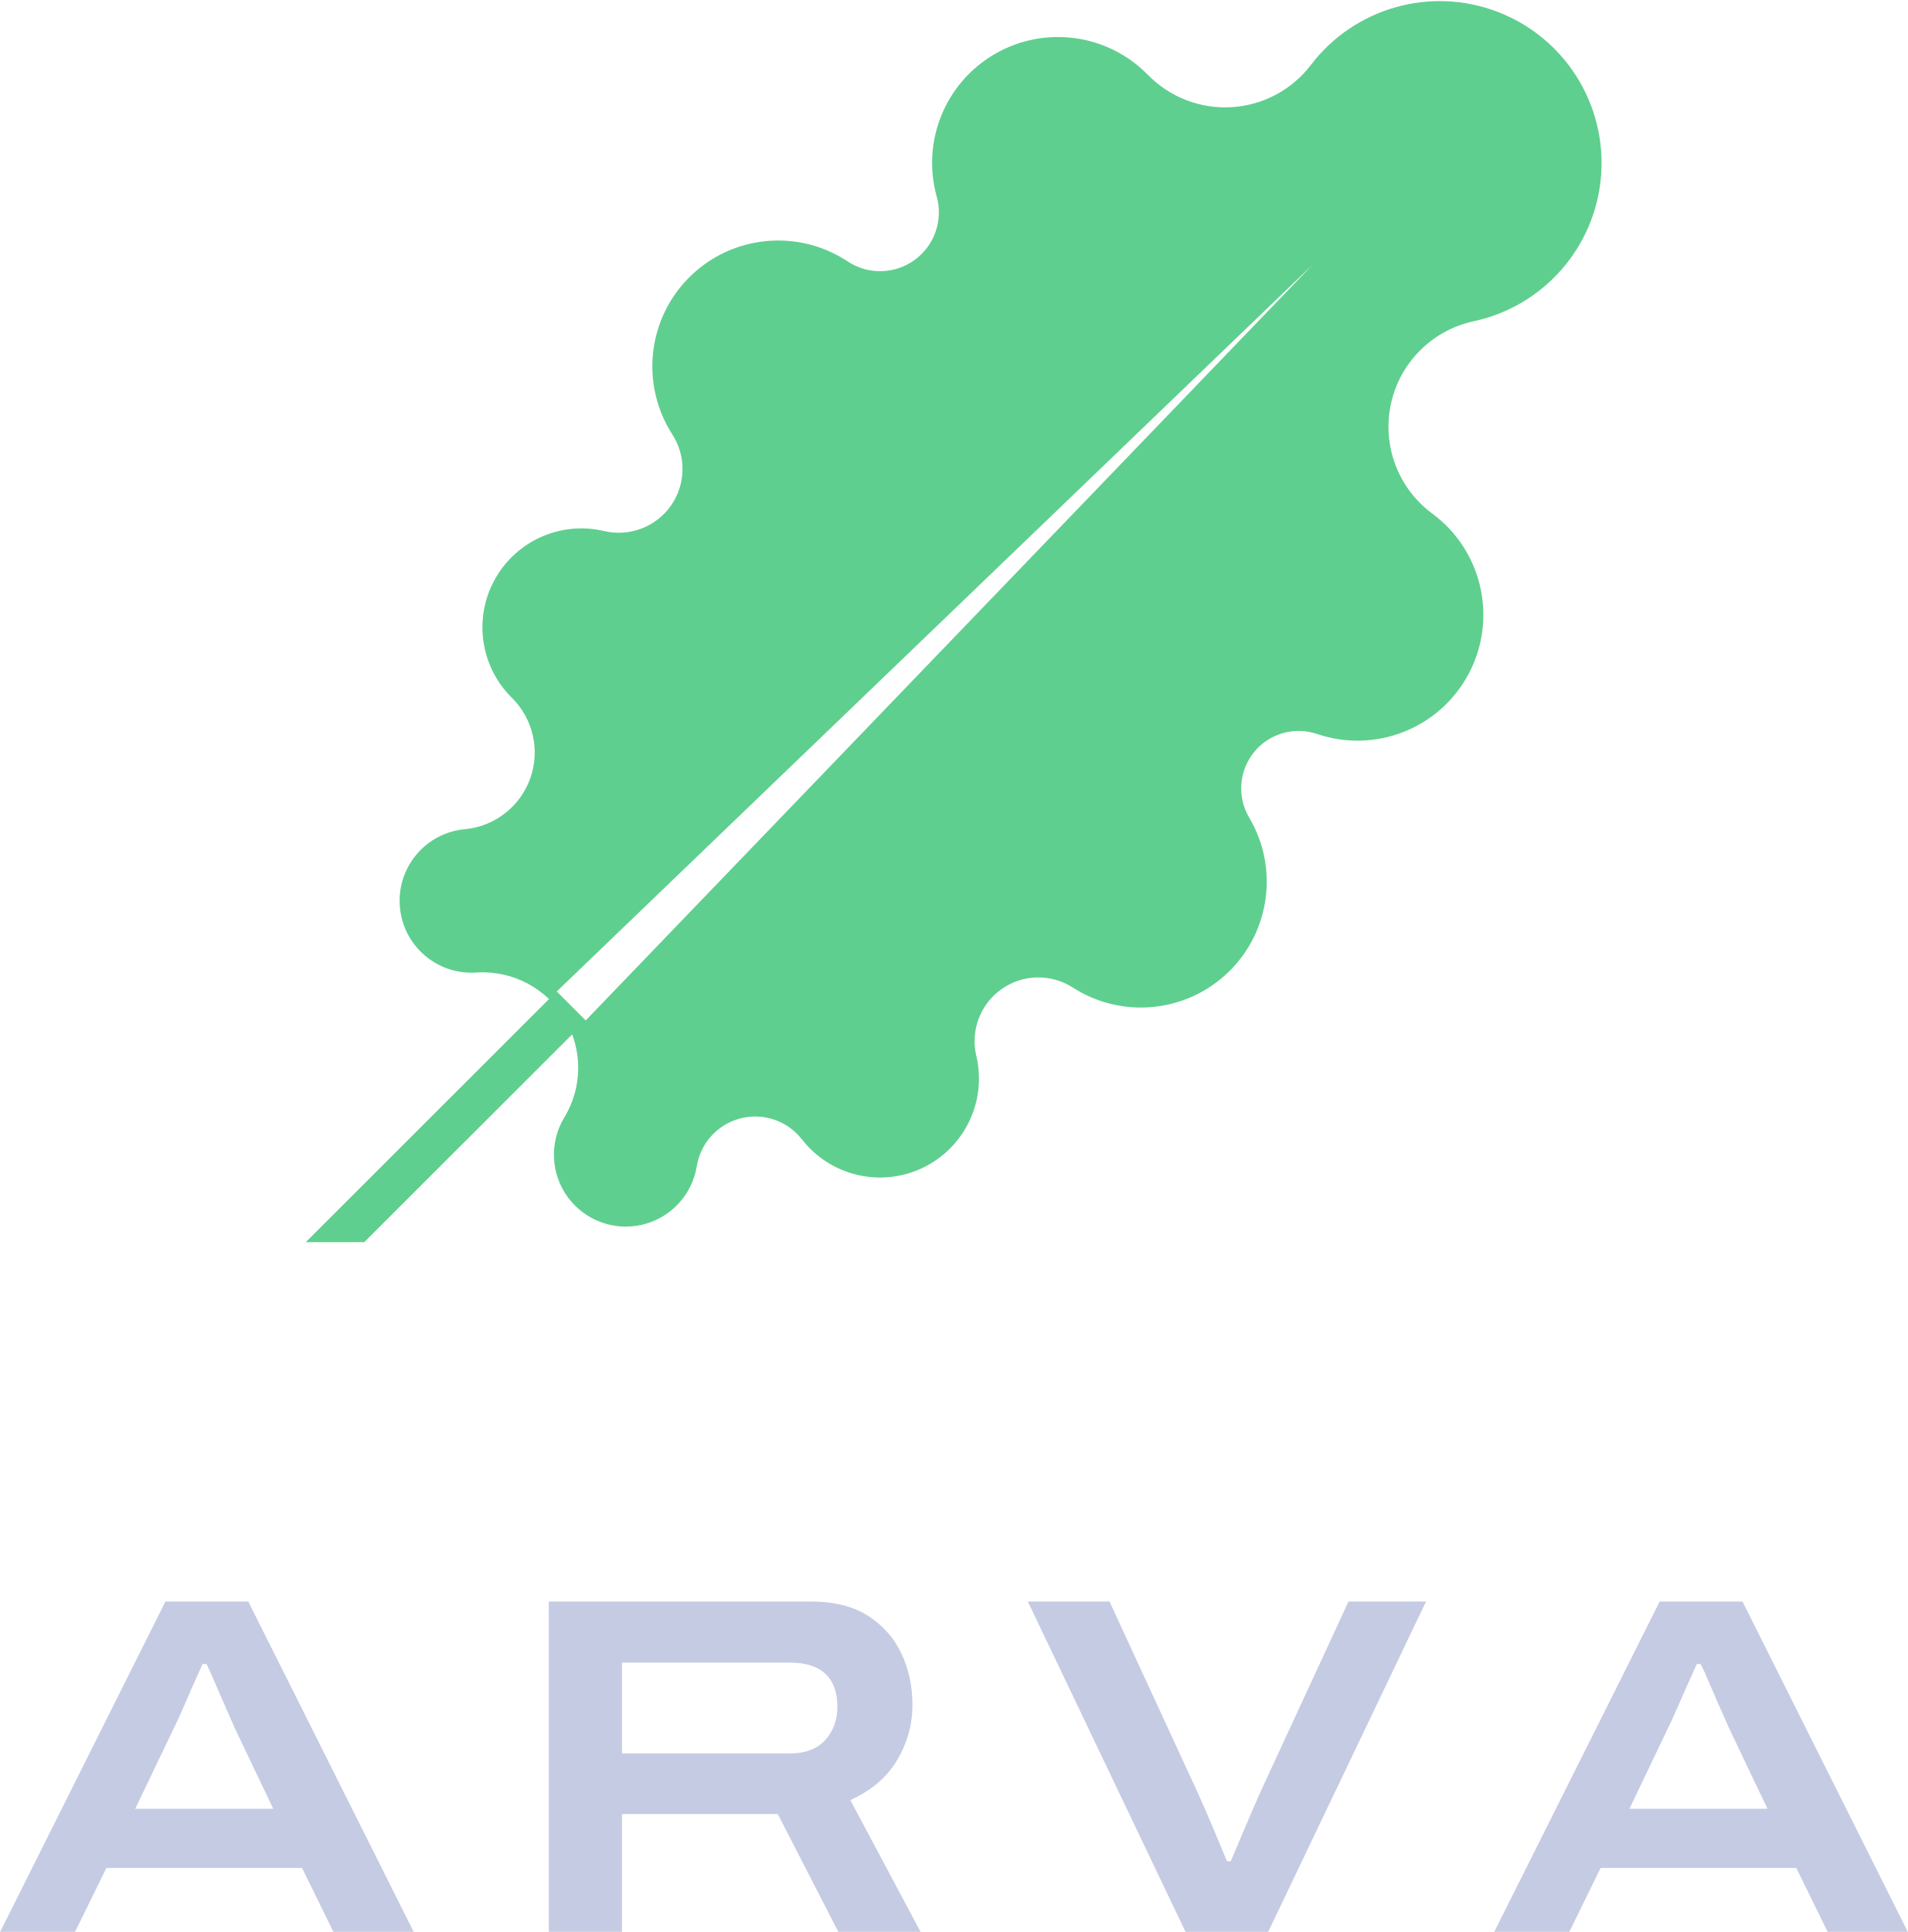
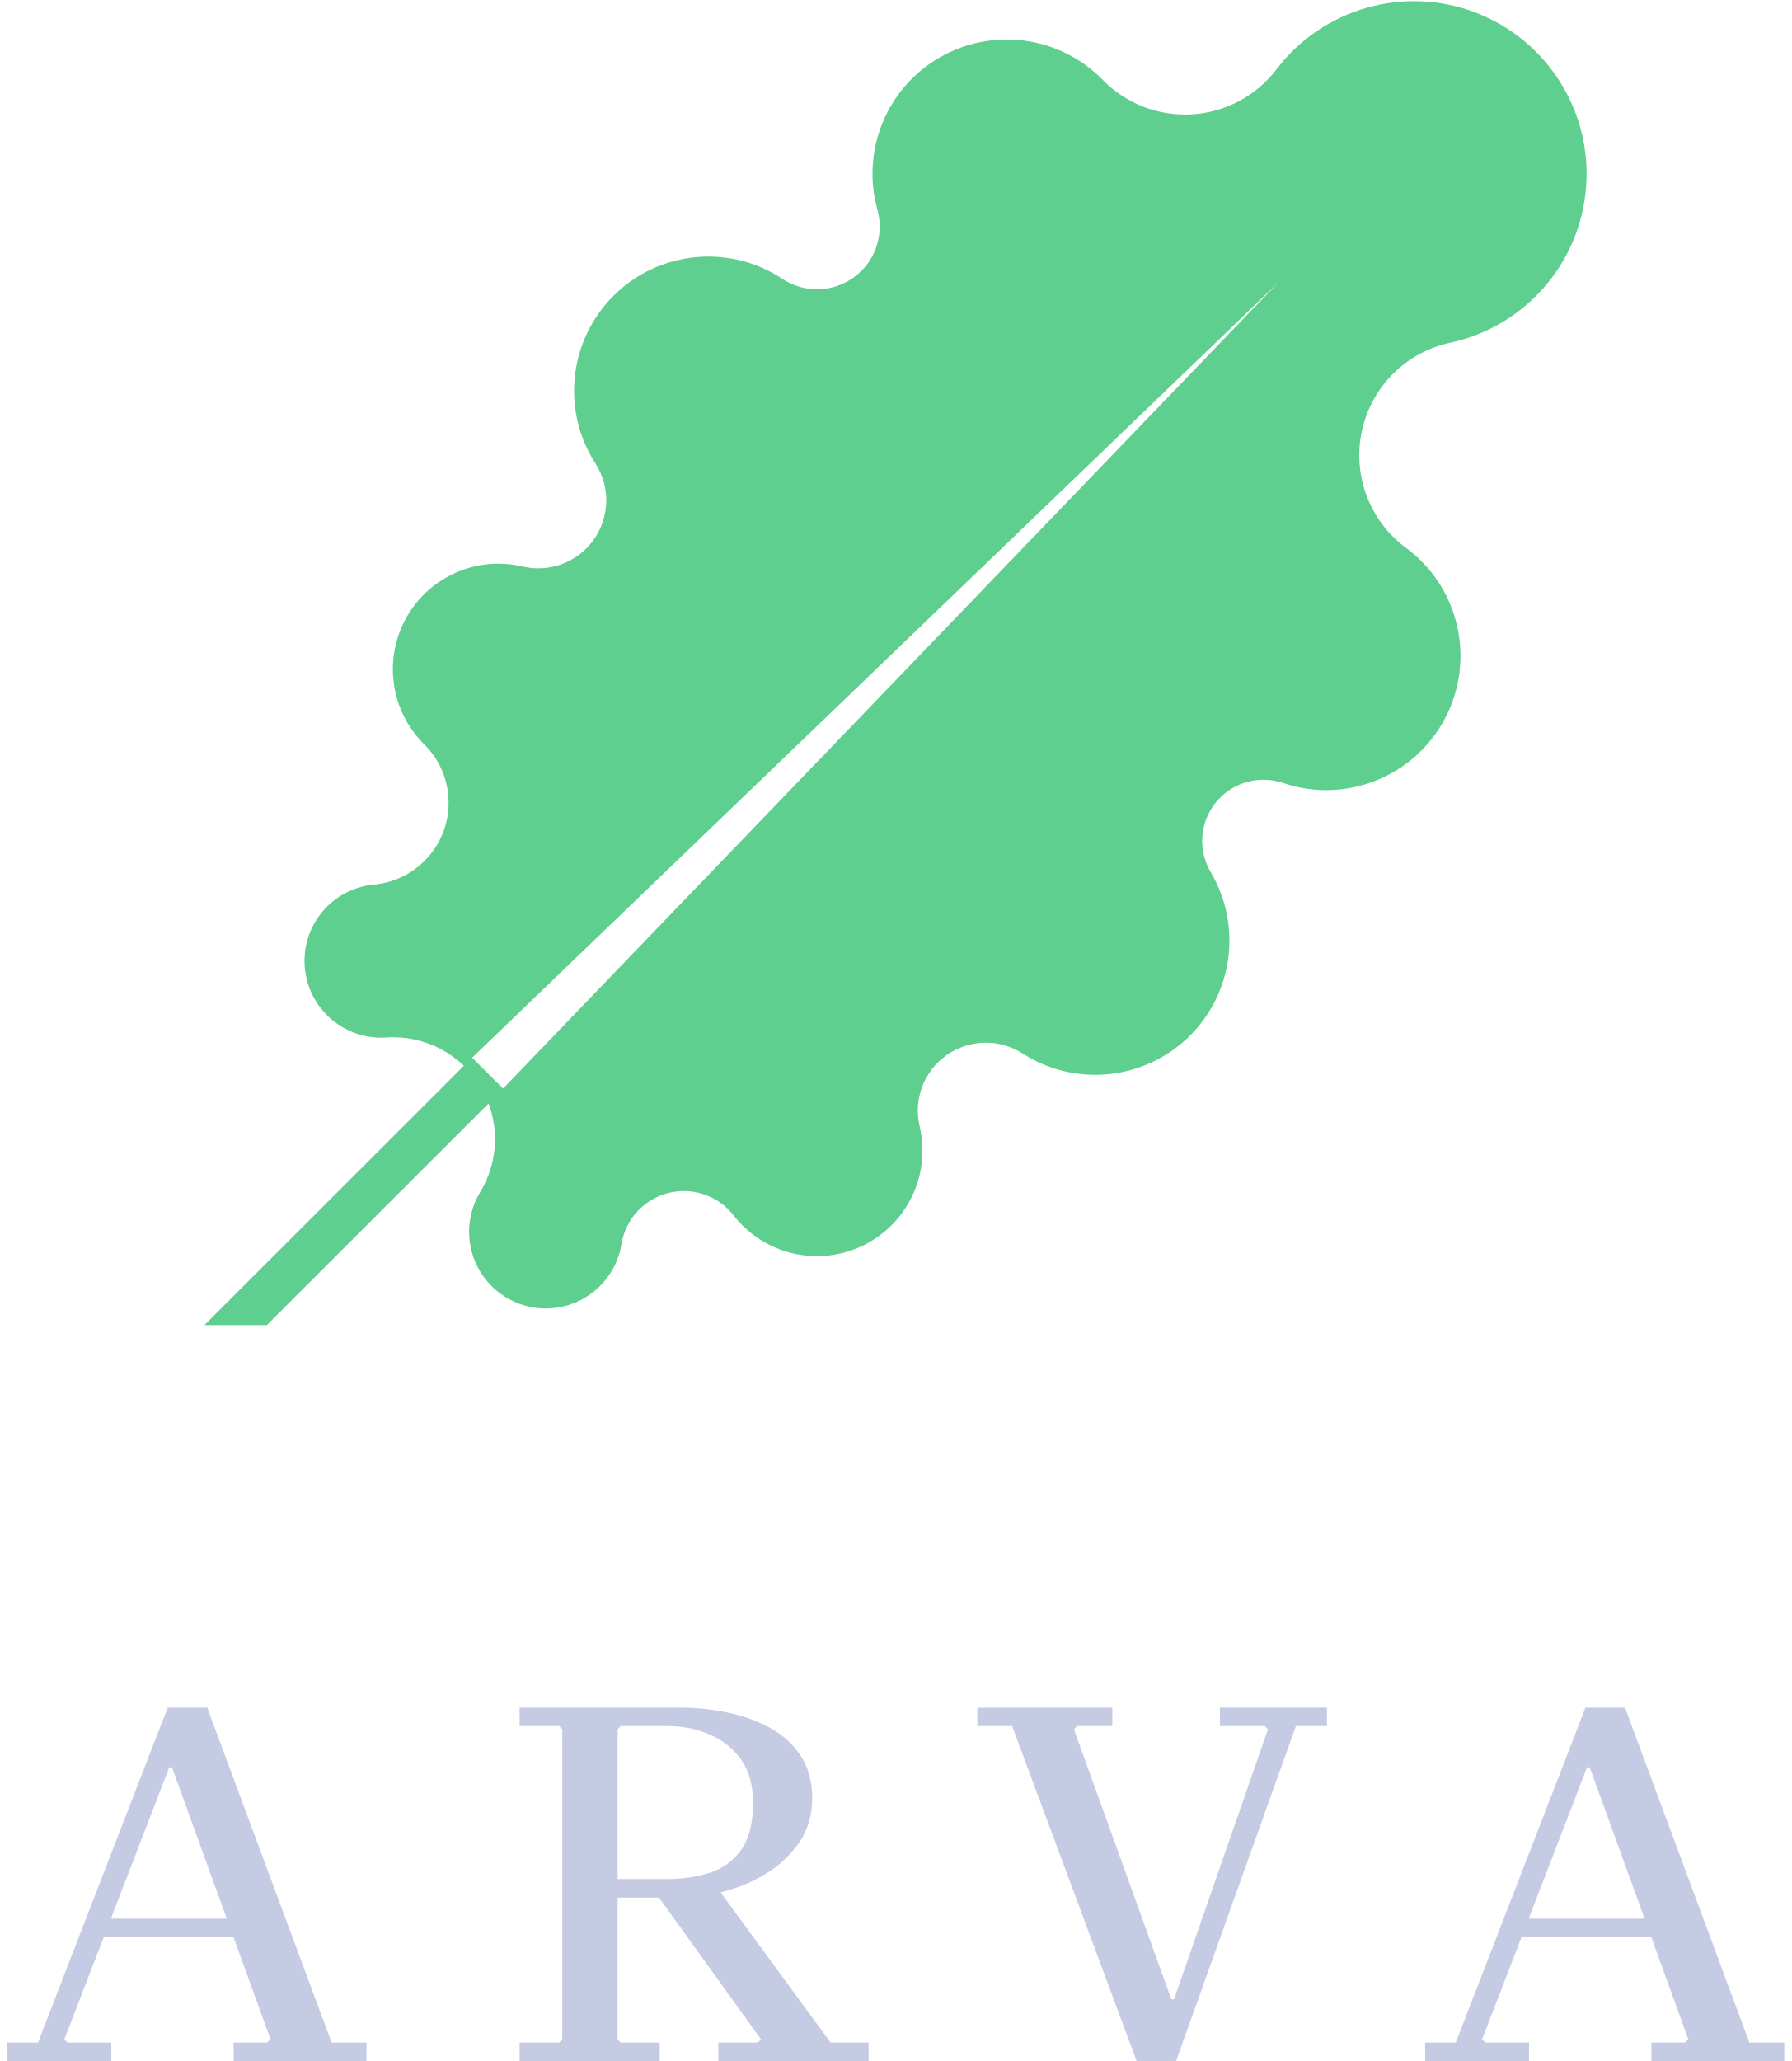
- <svg xmlns="http://www.w3.org/2000/svg" viewBox="-19.13 5 138.26 140">
+ <svg xmlns="http://www.w3.org/2000/svg" viewBox="-10.86 5 121.72 140">
  <path fill="#5FCF8F" d="M15.46 75.47A5.21 5.21 0 0 1 14.62 65.08A5.58 5.58 0 0 0 17.96 55.56A7.17 7.17 0 0 1 24.64 43.48A4.62 4.62 0 0 0 29.59 36.48A9.12 9.12 0 0 1 42.29 23.94A4.26 4.26 0 0 0 48.75 19.25A9.12 9.12 0 0 1 64.06 10.43A7.82 7.82 0 0 0 75.87 9.7A11.73 11.73 0 1 1 87.66 28.28A7.82 7.82 0 0 0 84.64 42.2A9.12 9.12 0 0 1 76.29 58.18A4.16 4.16 0 0 0 71.39 64.24A9.12 9.12 0 0 1 58.61 76.56A4.62 4.62 0 0 0 51.62 81.52A7.17 7.17 0 0 1 38.98 87.56A4.29 4.29 0 0 0 31.36 89.52A5.21 5.21 0 1 1 21.76 85.98A6.92 6.92 0 0 0 15.46 75.47ZM21.21 76.84L23.33 78.96L7.27 95.01L3.03 95.01ZM22.77 79.51L75.98 24.19L20.65 77.39Z" />
-   <path fill="#C6CBE4" d="M-13.69 144.99L-19.12 144.99L-7.14 121.05L-1.14 121.05L10.85 144.99L5.03 144.99L2.76 140.36L-11.42 140.36L-13.69 144.99ZM-6.54 130.25L-9.33 136.07L0.67 136.07L-2.12 130.22Q-2.29 129.83-2.62 129.08Q-2.95 128.33-3.29 127.55Q-3.62 126.77-3.88 126.19Q-4.14 125.62-4.17 125.58L-4.17 125.58L-4.45 125.58Q-4.77 126.28-5.17 127.18Q-5.57 128.09-5.93 128.93Q-6.30 129.76-6.54 130.25L-6.54 130.25ZM25.94 144.99L20.64 144.99L20.64 121.05L39.60 121.05Q42.14 121.05 43.76 122.08Q45.38 123.11 46.18 124.80Q46.99 126.49 46.99 128.54L46.99 128.54Q46.99 130.67 45.89 132.53Q44.79 134.40 42.49 135.44L42.49 135.44L47.58 144.99L41.62 144.99L37.23 136.45L25.94 136.45L25.94 144.99ZM25.94 125.48L25.94 132.06L38.13 132.06Q39.77 132.06 40.66 131.10Q41.55 130.15 41.55 128.65L41.55 128.65Q41.55 127.11 40.68 126.29Q39.81 125.48 38.13 125.48L38.13 125.48L25.94 125.48ZM72.77 144.99L66.78 144.99L55.35 121.05L61.27 121.05L67.51 134.57Q68.10 135.86 68.75 137.39Q69.39 138.93 69.78 139.87L69.78 139.87L70.06 139.87Q70.44 138.96 71.07 137.48Q71.69 136.00 72.32 134.61L72.32 134.61L78.59 121.05L84.21 121.05L72.77 144.99ZM94.59 144.99L89.15 144.99L101.14 121.05L107.14 121.05L119.12 144.99L113.31 144.99L111.04 140.36L96.86 140.36L94.59 144.99ZM101.73 130.25L98.95 136.07L108.95 136.07L106.16 130.22Q105.99 129.83 105.66 129.08Q105.32 128.33 104.99 127.55Q104.66 126.77 104.40 126.19Q104.14 125.62 104.10 125.58L104.10 125.58L103.83 125.58Q103.51 126.28 103.11 127.18Q102.71 128.09 102.34 128.93Q101.98 129.76 101.73 130.25L101.73 130.25Z" />
+   <path fill="#C6CBE4" d="M-3.30 145L-10.36 145L-10.36 143.75L-8.28 143.75L0.53 121L3.22 121L11.67 143.75L14.04 143.75L14.04 145L5.01 145L5.01 143.75L7.27 143.75L7.52 143.53L0.82 125.05L0.64 125.05L-6.49 143.53L-6.27 143.75L-3.30 143.75L-3.30 145ZM6.33 136.58L-4.59 136.58L-4.59 135.33L6.33 135.33L6.33 136.58ZM48.15 145L37.94 145L37.94 143.75L40.63 143.75L40.84 143.53L33.57 133.43L38.01 133.43L45.57 143.75L48.15 143.75L48.15 145ZM24.44 121L35.36 121Q36.94 121 38.51 121.32Q40.09 121.64 41.40 122.34Q42.70 123.04 43.51 124.22Q44.32 125.41 44.32 127.16L44.32 127.16Q44.32 128.84 43.46 130.12Q42.60 131.39 41.25 132.23Q39.91 133.07 38.35 133.48Q36.79 133.90 35.36 133.90L35.36 133.90L29.49 133.90L31.10 132.28L31.10 143.53L31.31 143.75L33.96 143.75L33.96 145L24.44 145L24.44 143.75L27.12 143.75L27.34 143.53L27.34 122.47L27.12 122.25L24.44 122.25L24.44 121ZM31.10 122.47L31.10 134.25L29.49 132.64L34.47 132.64Q36.11 132.64 37.42 132.19Q38.73 131.75 39.52 130.62Q40.30 129.49 40.30 127.45L40.30 127.45Q40.30 125.69 39.50 124.55Q38.69 123.40 37.37 122.83Q36.04 122.25 34.47 122.25L34.47 122.25L31.31 122.25L31.10 122.47ZM72.02 122.25L72.02 121L79.29 121L79.29 122.25L77.18 122.25L69.04 145L66.36 145L57.90 122.25L55.54 122.25L55.54 121L64.71 121L64.71 122.25L62.31 122.25L62.10 122.47L68.72 140.81L68.90 140.81L75.28 122.47L75.06 122.25L72.02 122.25ZM93.02 145L85.96 145L85.96 143.75L88.04 143.75L96.85 121L99.54 121L107.99 143.75L110.36 143.75L110.36 145L101.33 145L101.33 143.75L103.59 143.75L103.84 143.53L97.14 125.05L96.96 125.05L89.83 143.53L90.05 143.75L93.02 143.75L93.02 145ZM102.66 136.58L91.73 136.58L91.73 135.33L102.66 135.33L102.66 136.58Z" />
</svg>
